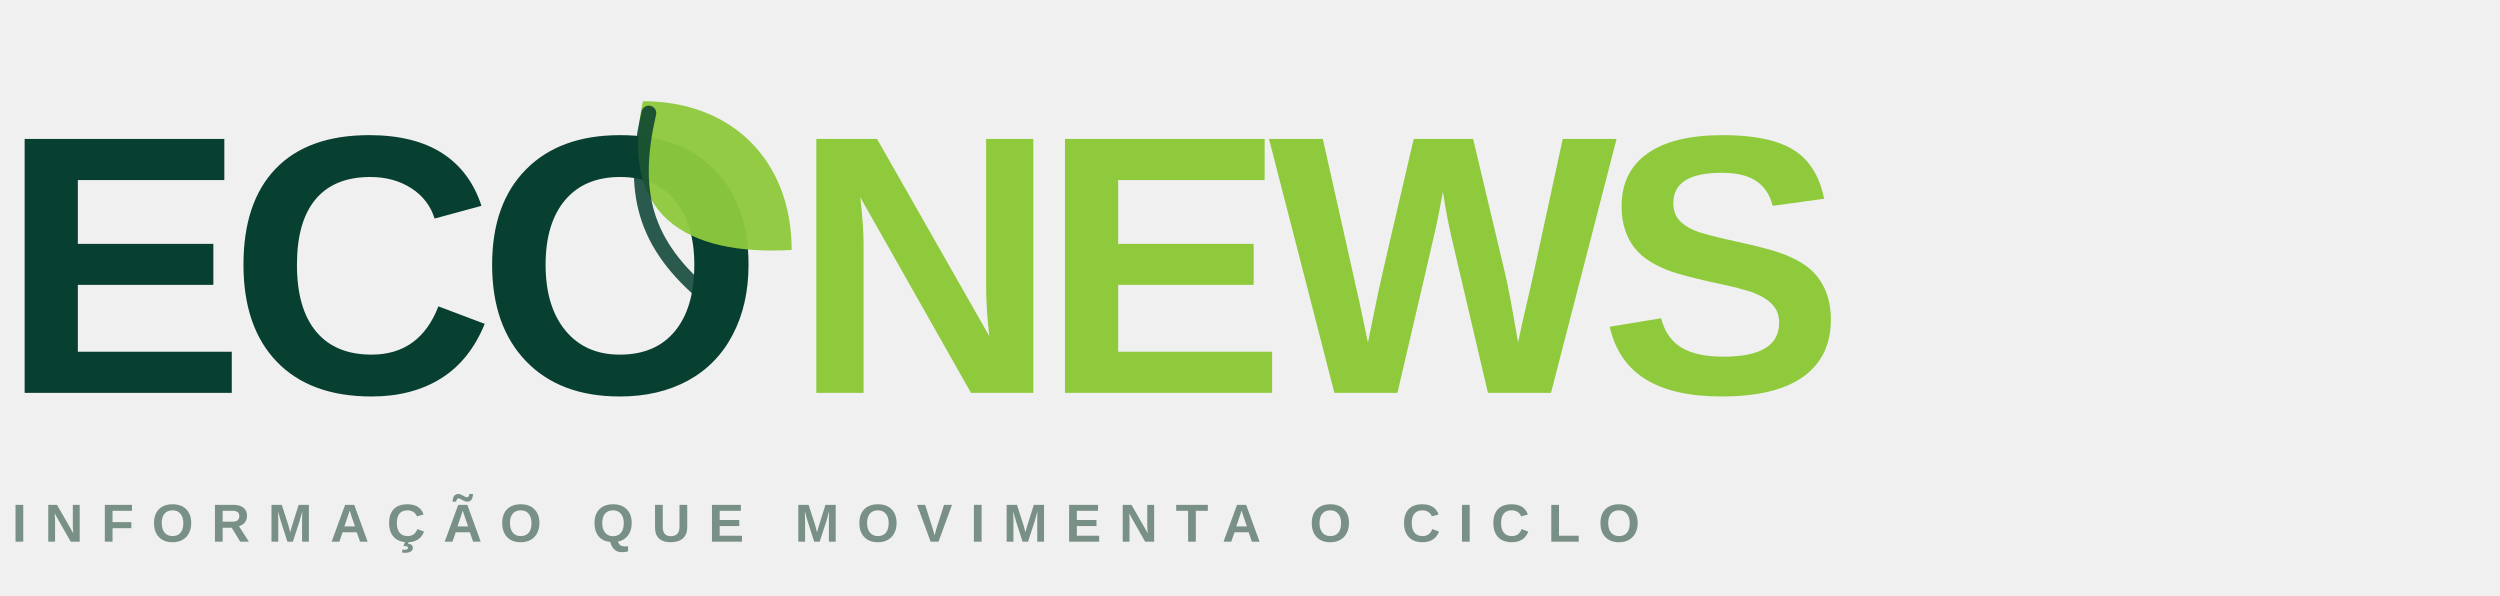
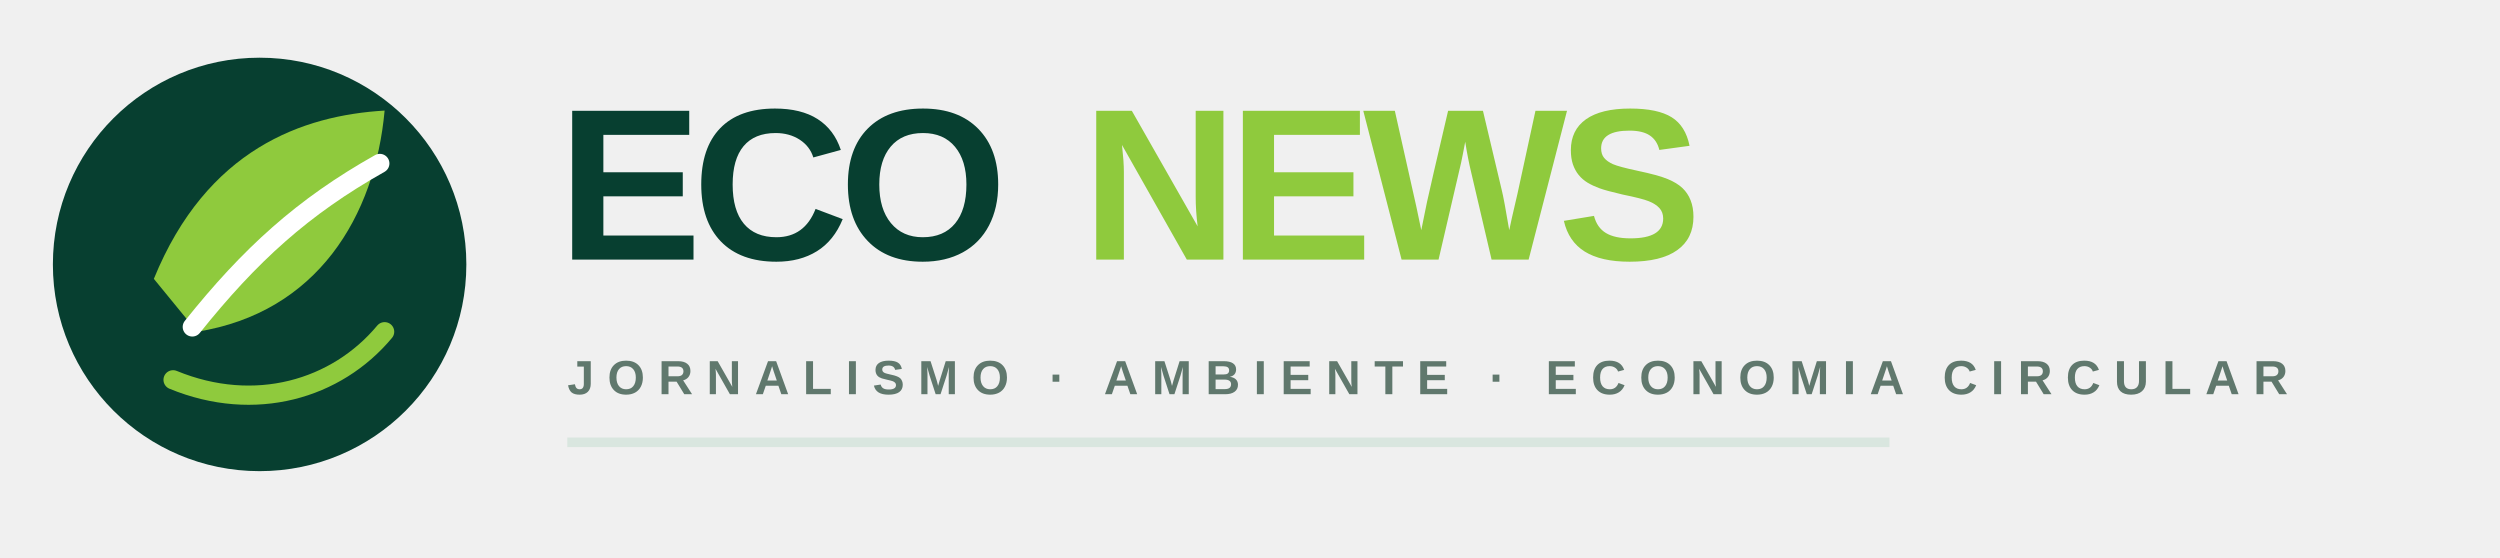
- <svg xmlns="http://www.w3.org/2000/svg" viewBox="0 0 420 100" role="img" aria-labelledby="t d">
-   <g font-family="Arial, Helvetica, sans-serif" font-weight="800" letter-spacing="-3">
-     <text x="0" y="66" font-size="62" fill="#073f30">ECO</text>
-     <text x="133" y="66" font-size="62" fill="#8fca3d">NEWS</text>
+ <svg xmlns="http://www.w3.org/2000/svg" viewBox="0 0 520 116" role="img" aria-labelledby="t d">
+   <g>
+     <circle cx="54" cy="55" r="43" fill="#073f30" />
+     <path d="M32 58c11-27 31-34 48-35-2 22-14 42-39 46" fill="#8fca3d" />
+     <path d="M40 68c12-15 23-25 39-34" fill="none" stroke="#fff" stroke-width="4" stroke-linecap="round" />
+     <path d="M36 79c17 7 34 2 44-10" fill="none" stroke="#8fca3d" stroke-width="4" stroke-linecap="round" />
  </g>
-   <path d="M108 17c15 0 25 10 25 25-18 1-29-6-25-25Z" fill="#8fca3d" opacity=".95" />
-   <path d="M109 19c-3 13-1 22 10 31" fill="none" stroke="#073f30" stroke-width="2.5" stroke-linecap="round" opacity=".85" />
-   <text x="2" y="91" font-family="Arial, Helvetica, sans-serif" font-size="9" font-weight="700" letter-spacing="3" fill="#789086">INFORMAÇÃO QUE MOVIMENTA O CICLO</text>
+   <text x="116" y="54" font-family="Arial,Helvetica,sans-serif" font-size="45" font-weight="800" letter-spacing="-2" fill="#073f30">ECO</text>
+   <text x="225" y="54" font-family="Arial,Helvetica,sans-serif" font-size="45" font-weight="800" letter-spacing="-2" fill="#8fca3d">NEWS</text>
+   <text x="118" y="82" font-family="Arial,Helvetica,sans-serif" font-size="10" font-weight="700" letter-spacing="2.8" fill="#60786d">JORNALISMO · AMBIENTE · ECONOMIA CIRCULAR</text>
+   <path d="M118 92h275" stroke="#d9e6df" stroke-width="2" />
</svg>
